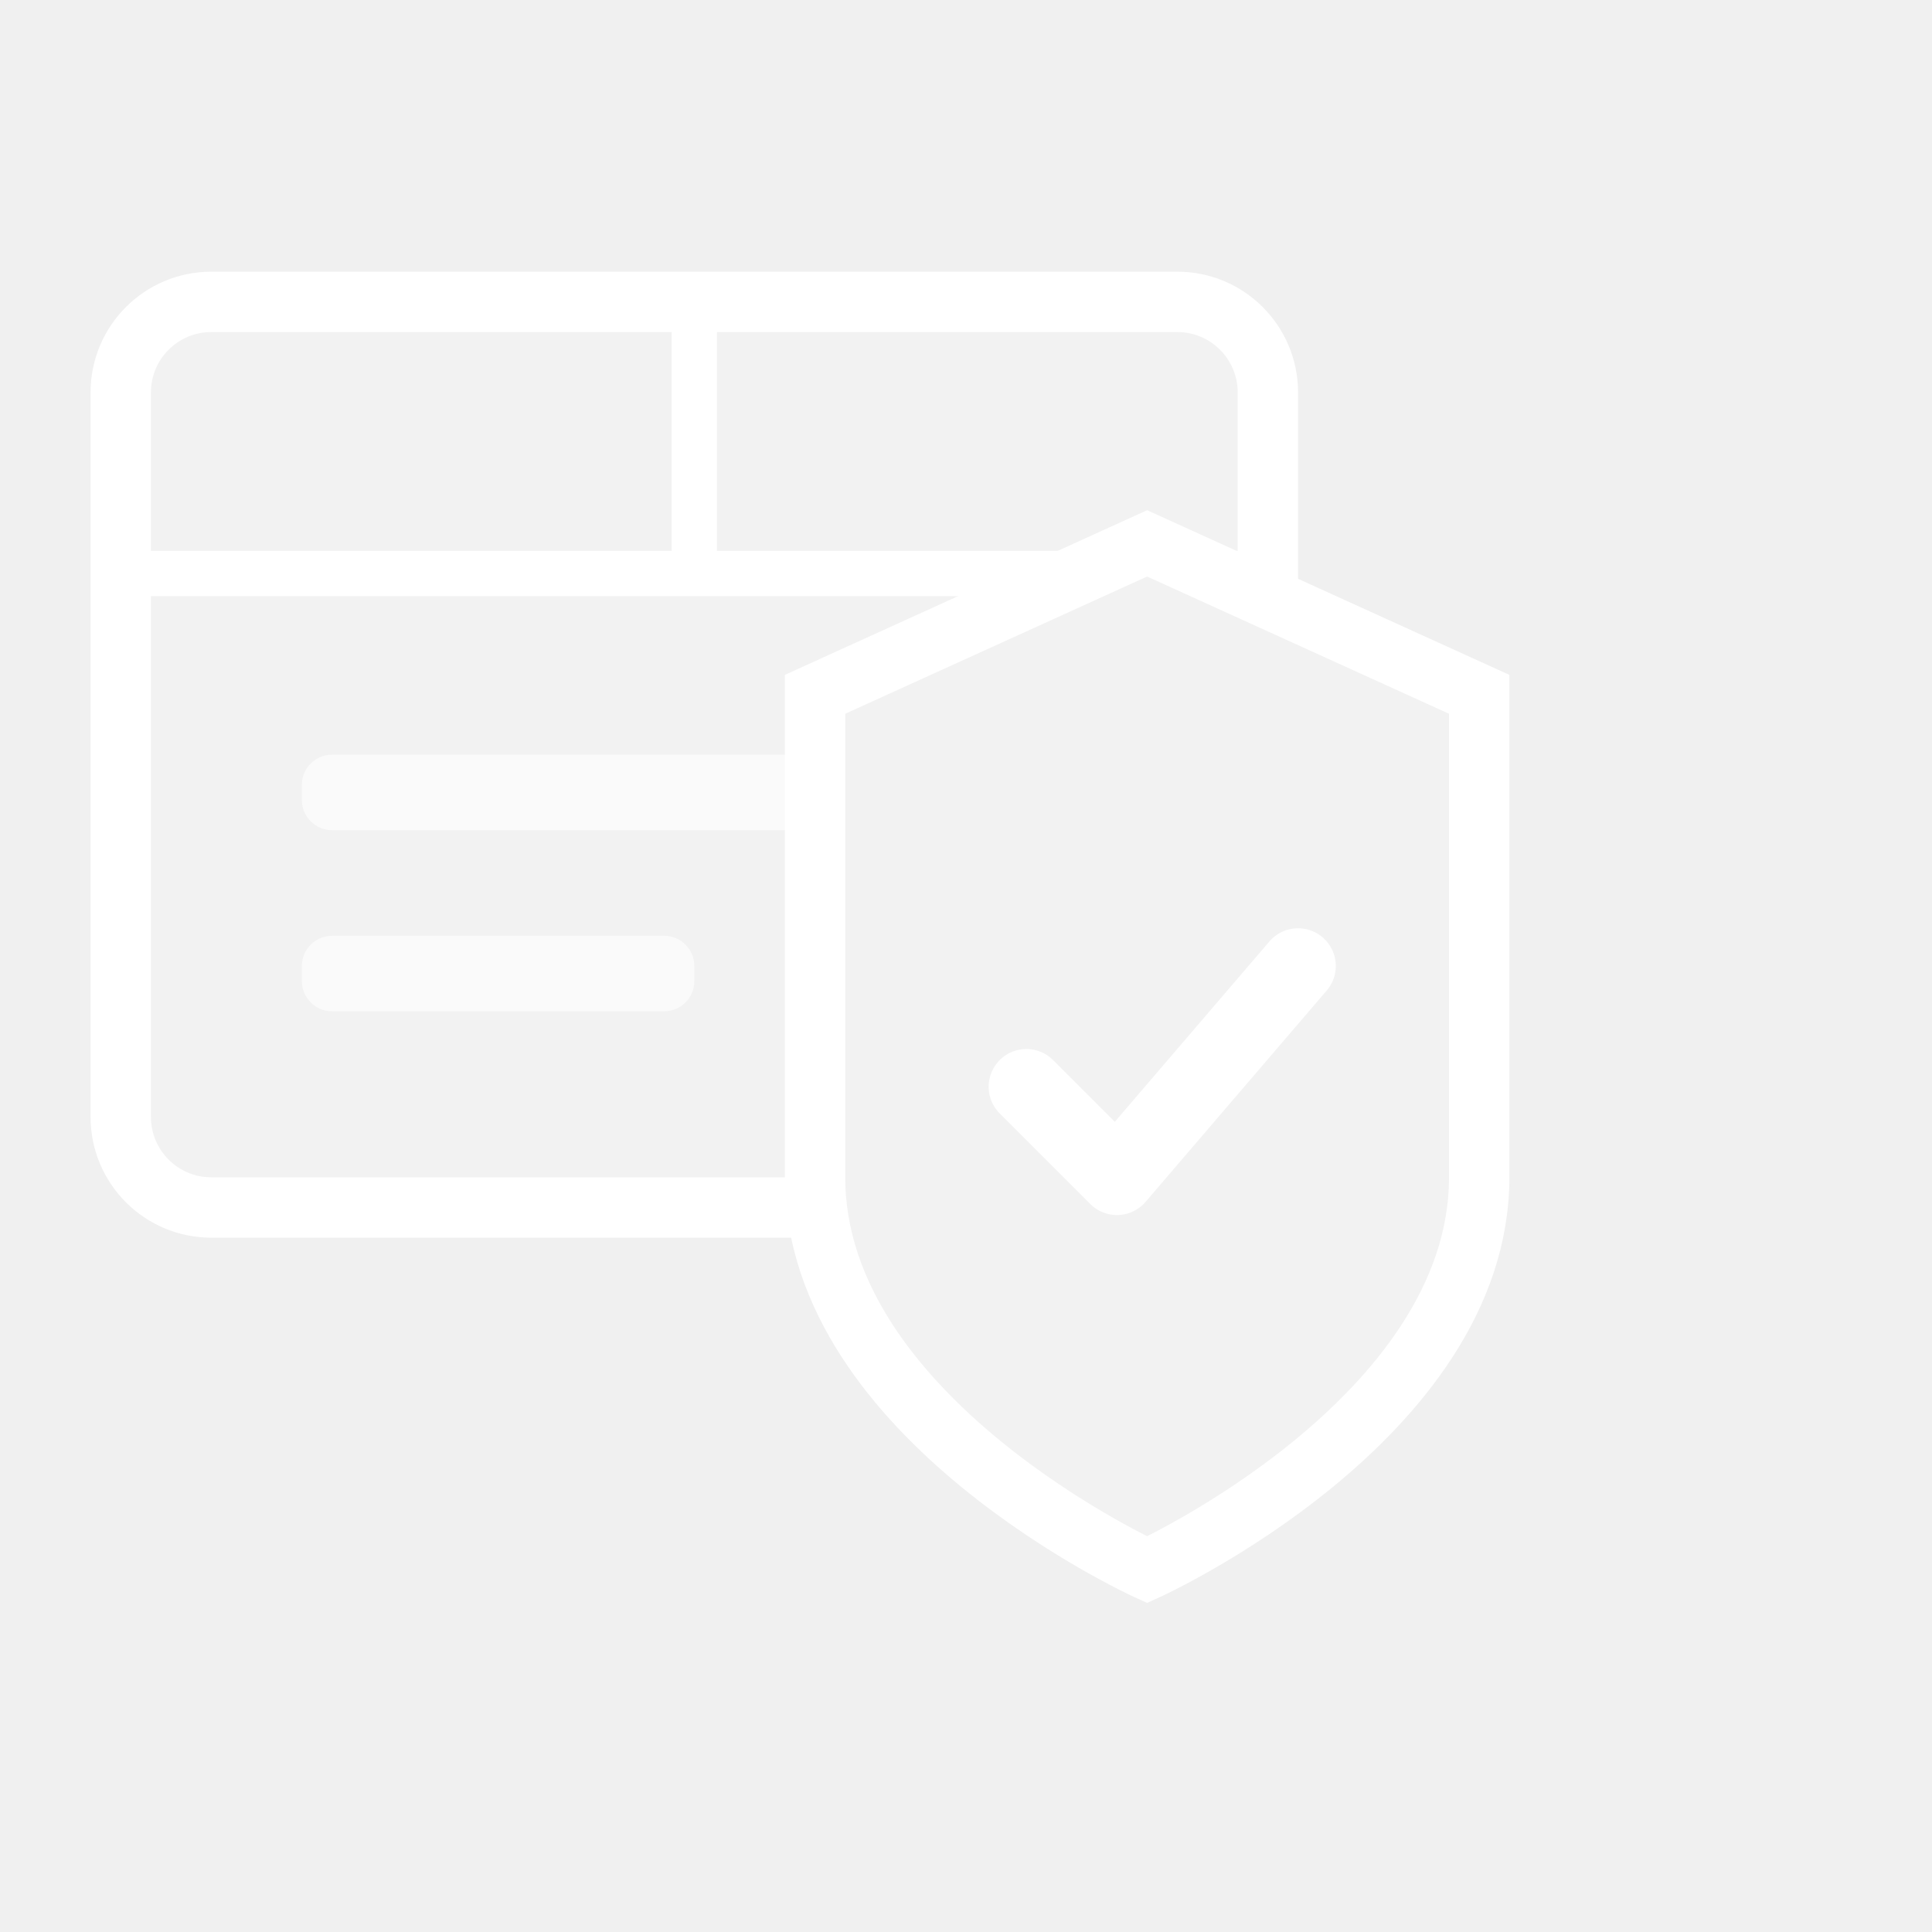
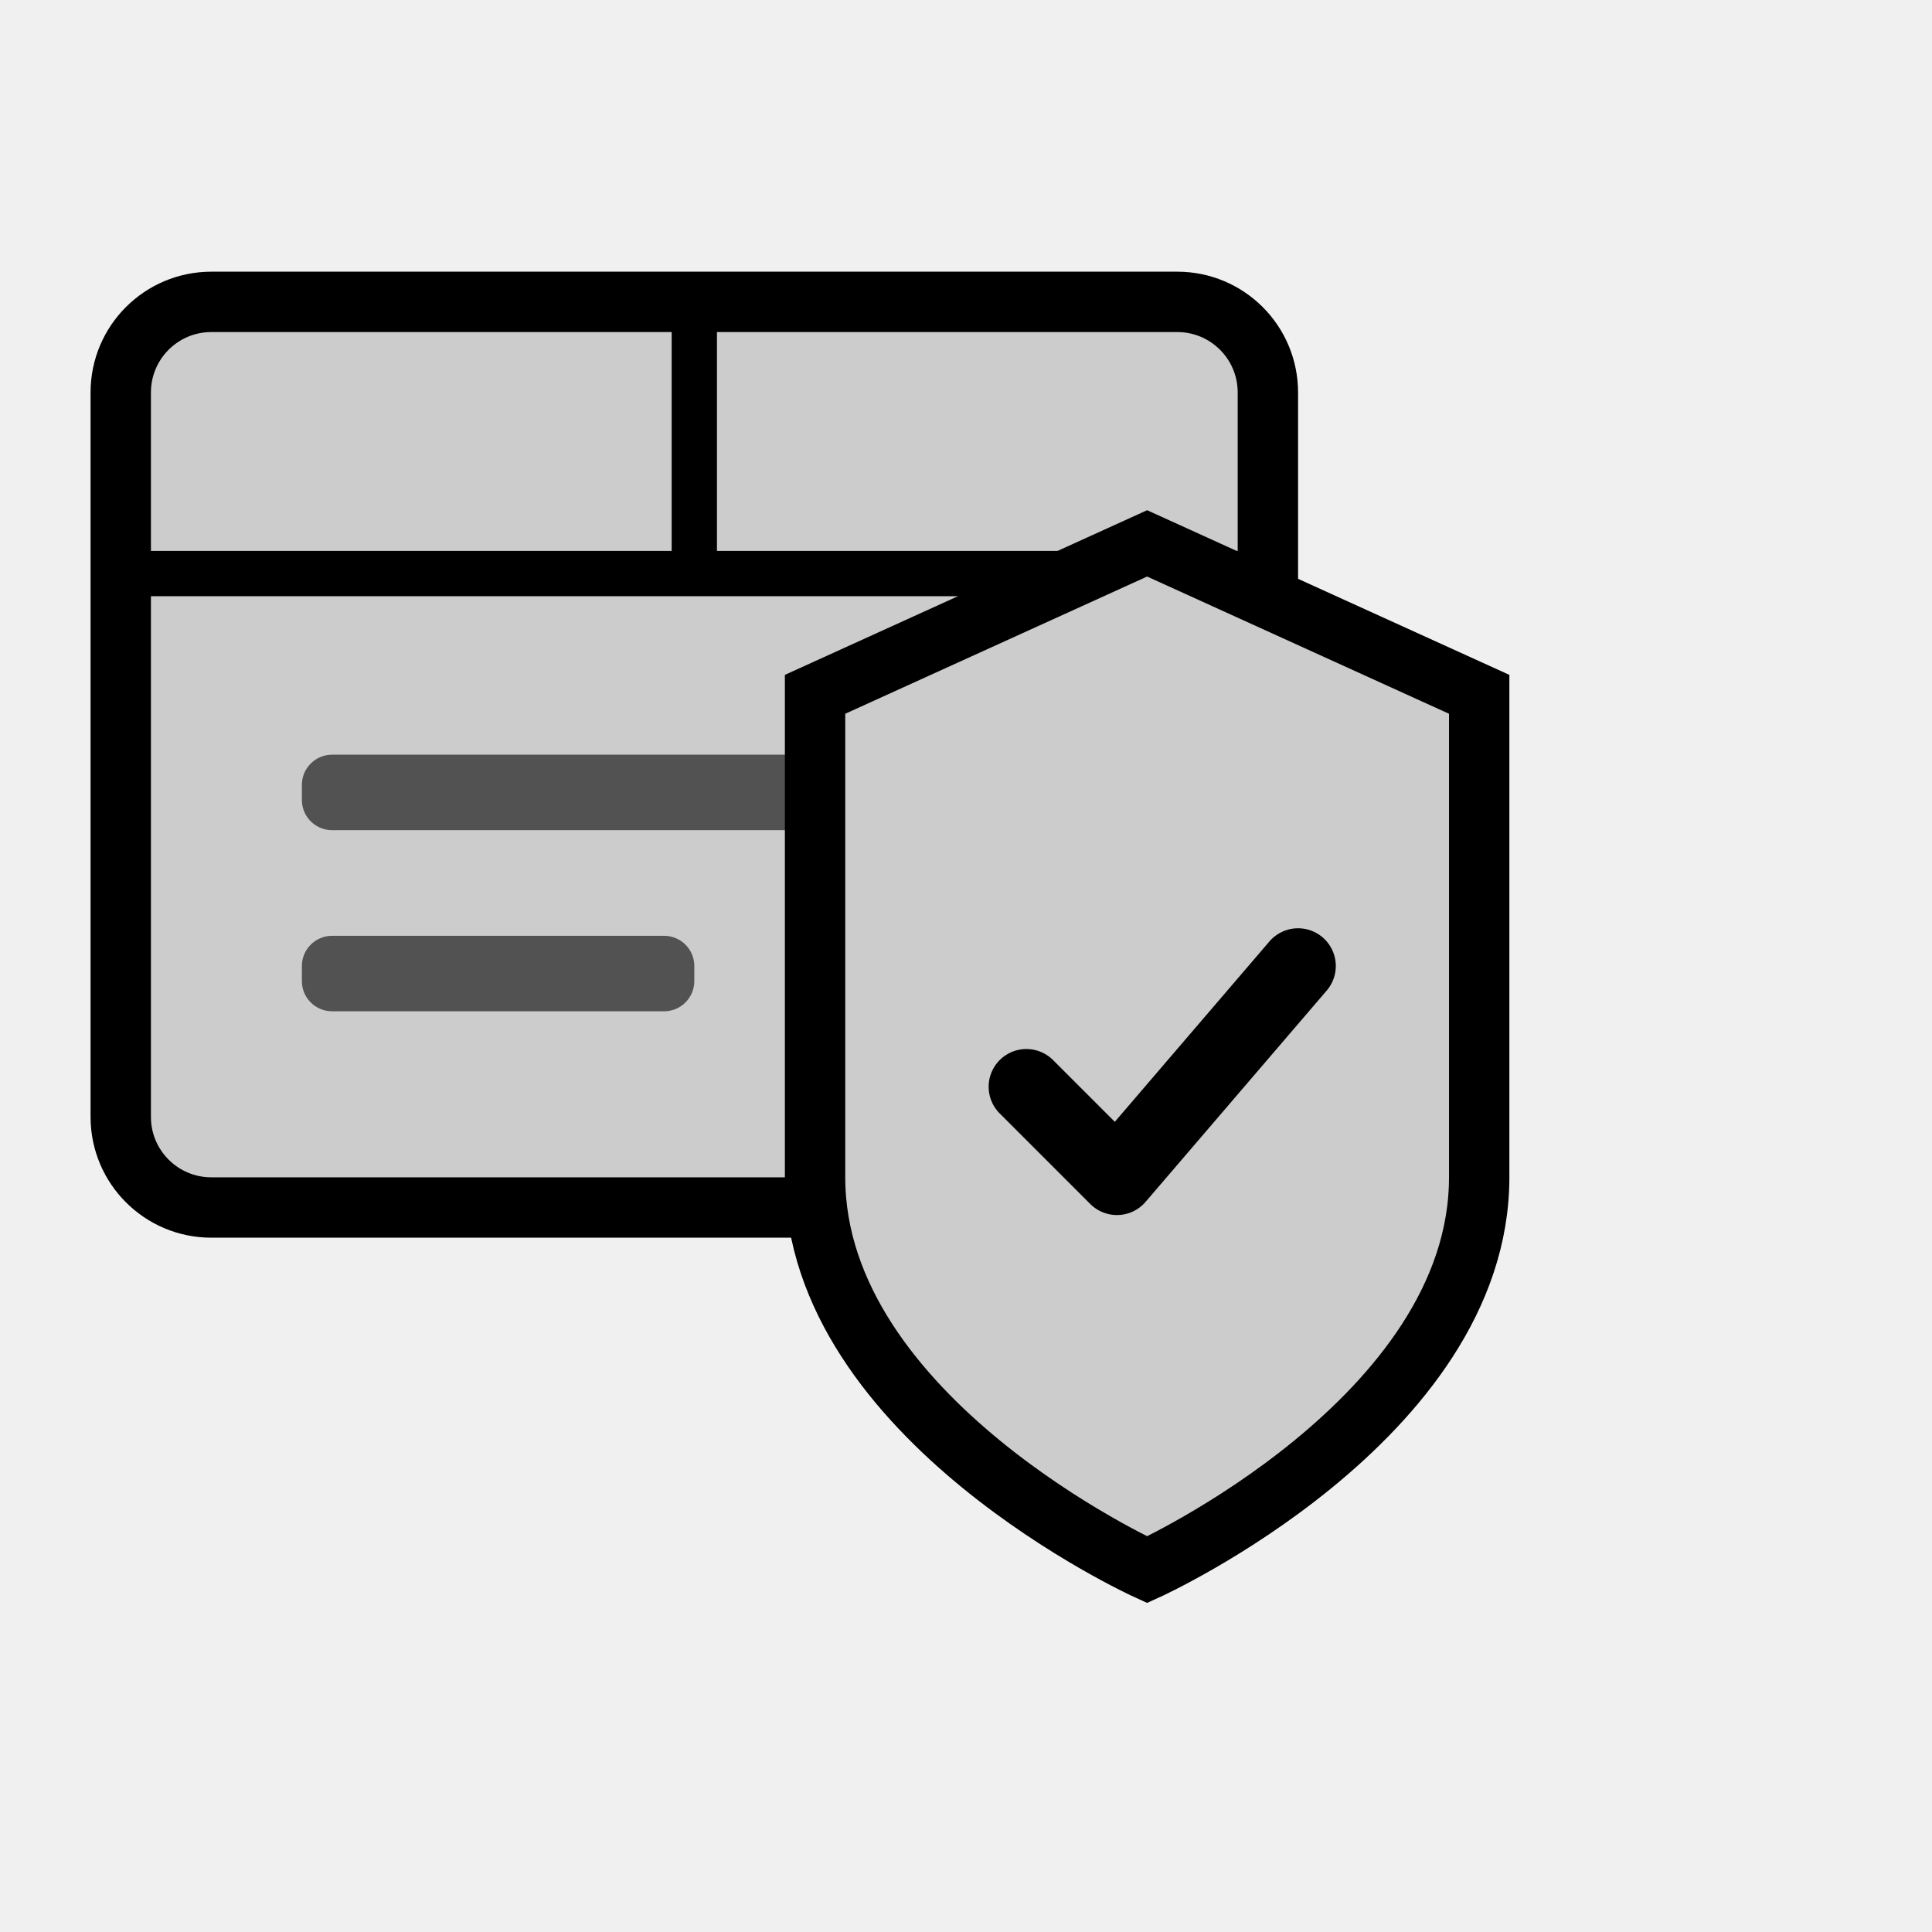
<svg xmlns="http://www.w3.org/2000/svg" width="64" height="64" viewBox="0 0 64 64" fill="none">
  <defs>
    <mask id="pkg-mask">
      <rect width="64" height="64" fill="white" />
      <path d="M49 23L49 39C49 47 38 52 38 52C38 52 27 47 27 39L27 23L38 18L49 23Z" fill="black" />
    </mask>
  </defs>
  <g mask="url(#pkg-mask)">
-     <rect x="4" y="10" width="38" height="30" rx="3" fill="white" fill-opacity="0.15" stroke="white" stroke-width="2" />
-     <path d="M4 19L42 19" stroke="white" stroke-width="1.5" />
-     <path d="M23 10L23 19" stroke="white" stroke-width="1.5" />
-     <rect x="10" y="25" width="18" height="2.5" rx="1" fill="white" fill-opacity="0.6" />
-     <rect x="10" y="31" width="13" height="2.5" rx="1" fill="white" fill-opacity="0.6" />
+     <rect x="4" y="10" width="38" height="30" rx="3" fill="black" fill-opacity="0.15" stroke="black" stroke-width="2" />
+     <path d="M4 19L42 19" stroke="black" stroke-width="1.5" />
+     <path d="M23 10L23 19" stroke="black" stroke-width="1.5" />
+     <rect x="10" y="25" width="18" height="2.5" rx="1" fill="black" fill-opacity="0.6" />
+     <rect x="10" y="31" width="13" height="2.5" rx="1" fill="black" fill-opacity="0.6" />
  </g>
-   <path d="M49 23L49 39C49 47 38 52 38 52C38 52 27 47 27 39L27 23L38 18L49 23Z" fill="white" fill-opacity="0.15" stroke="white" stroke-width="2" />
-   <path d="M34 36L37 39L43 32" stroke="white" stroke-width="2.5" stroke-linecap="round" stroke-linejoin="round" />
+   <path d="M49 23L49 39C49 47 38 52 38 52C38 52 27 47 27 39L27 23L38 18L49 23Z" fill="black" fill-opacity="0.15" stroke="black" stroke-width="2" />
+   <path d="M34 36L37 39L43 32" stroke="black" stroke-width="2.5" stroke-linecap="round" stroke-linejoin="round" />
</svg>
